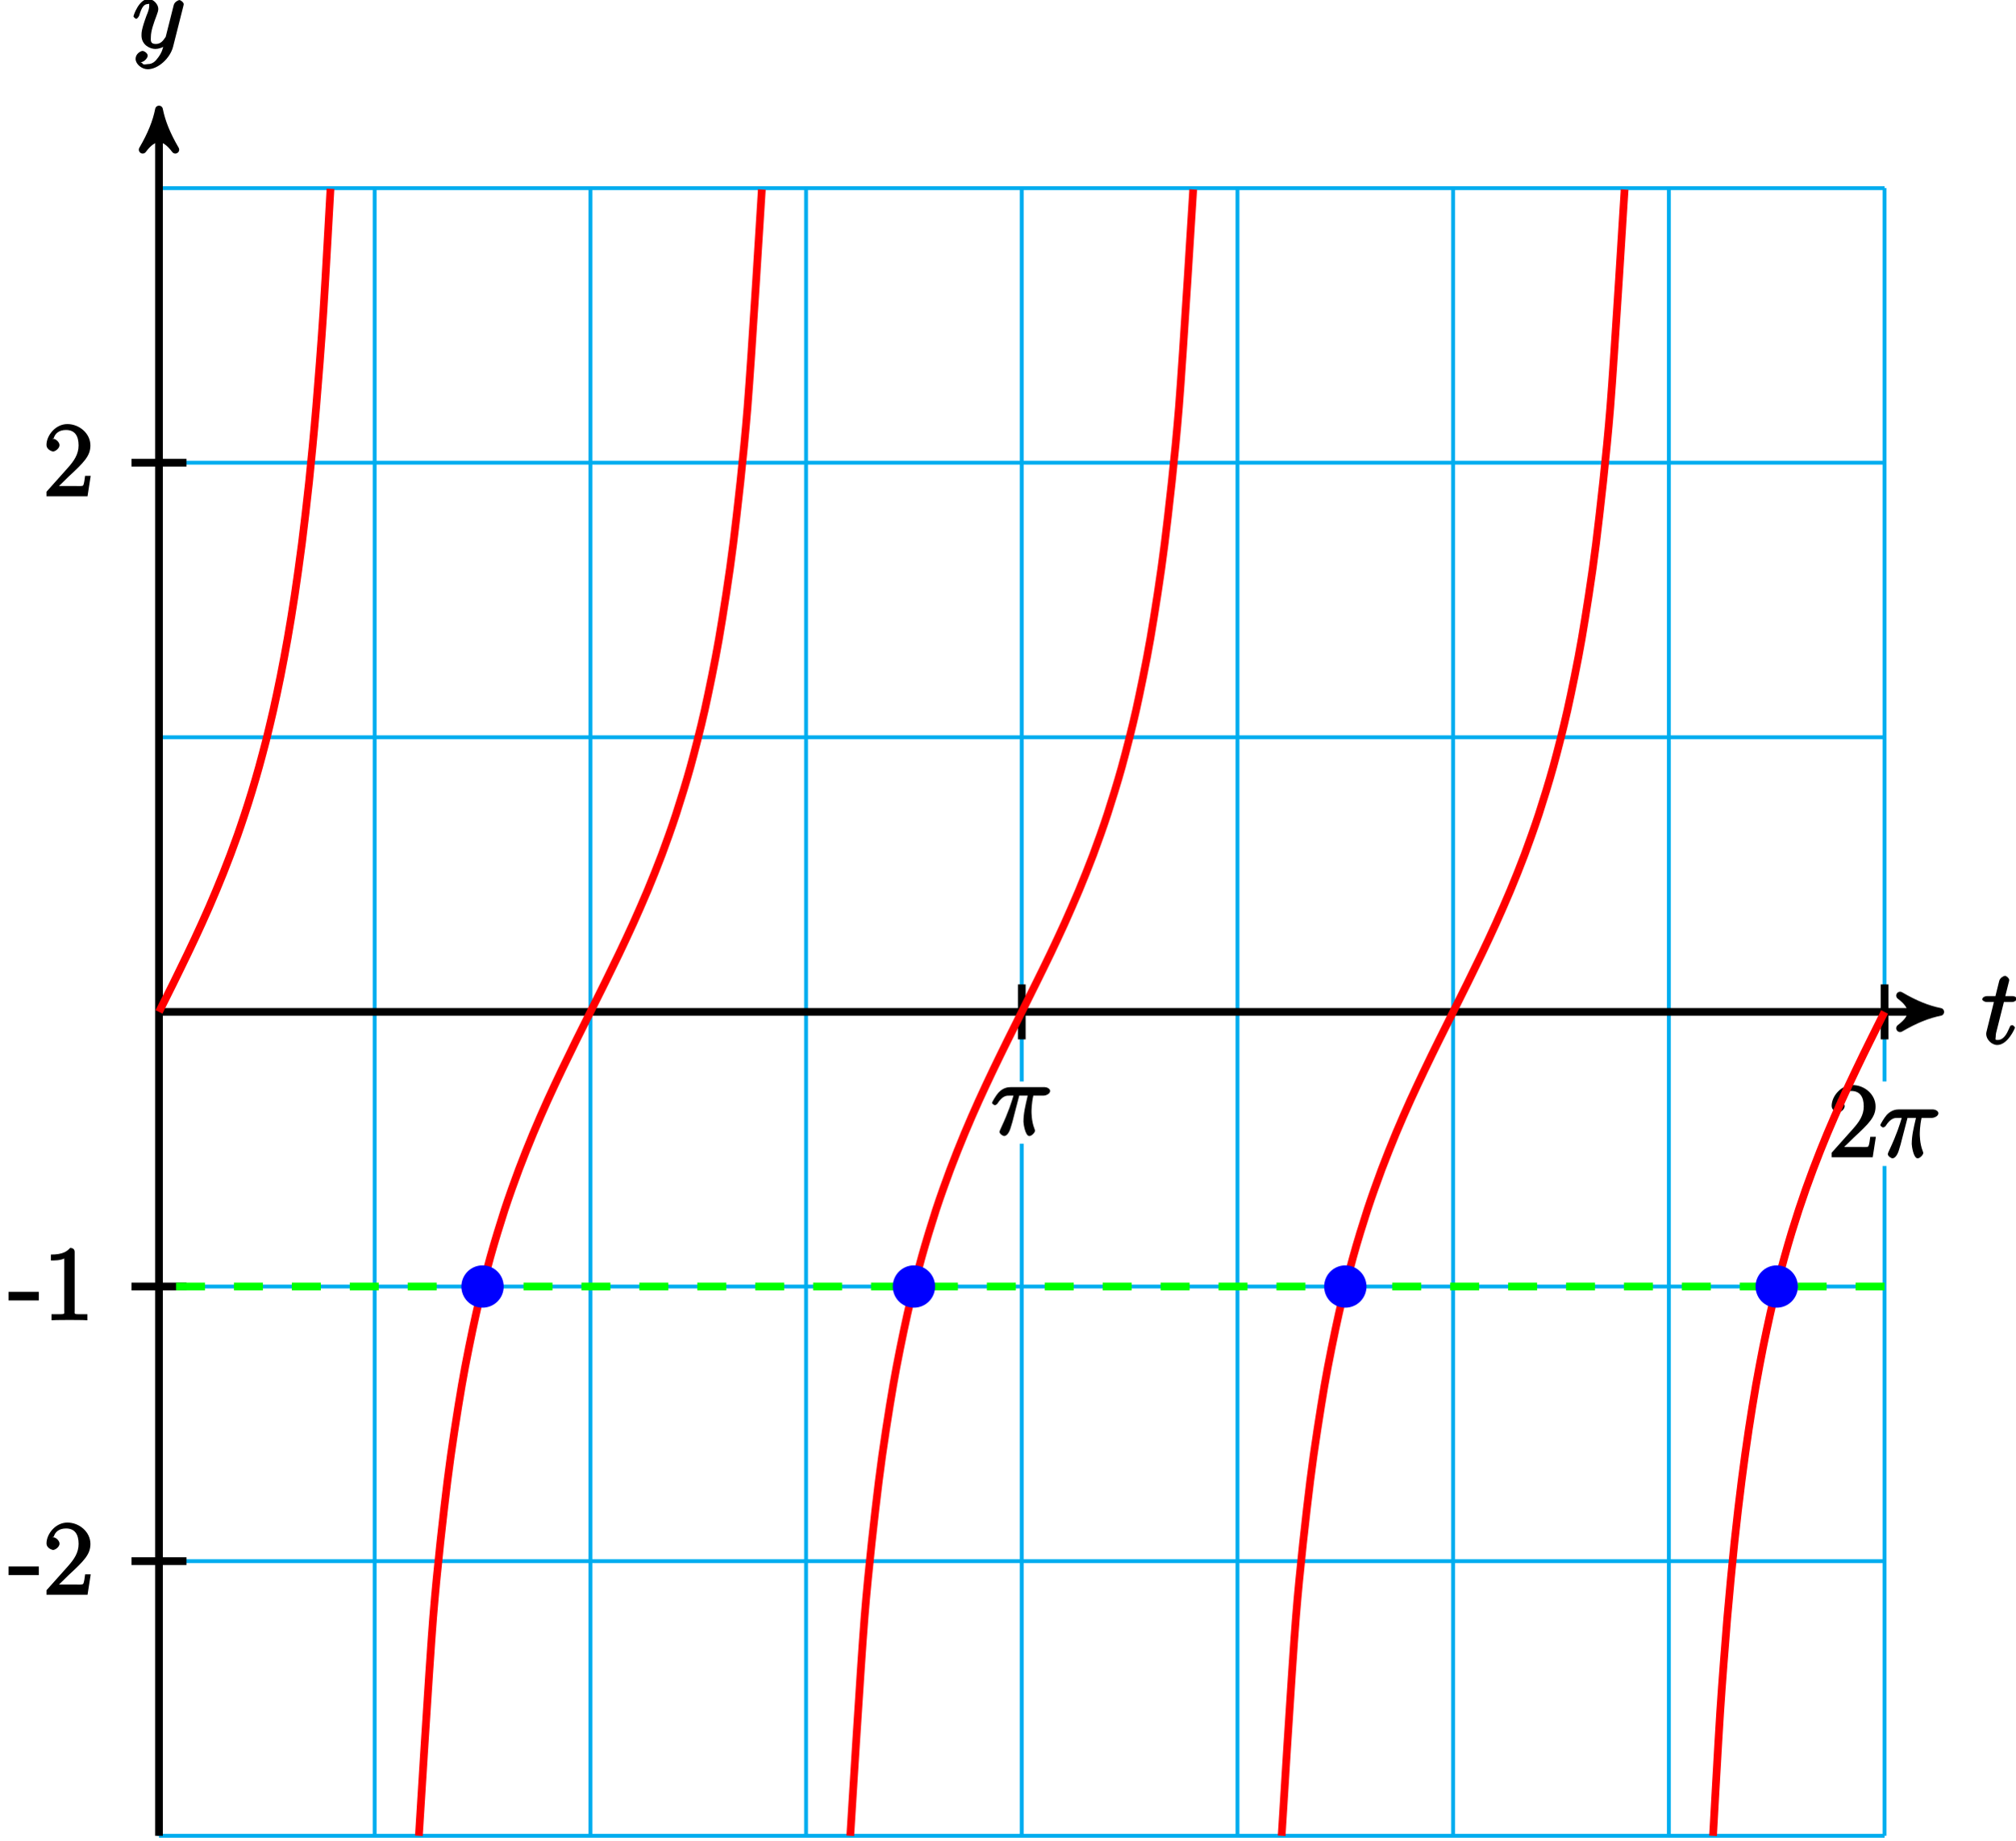
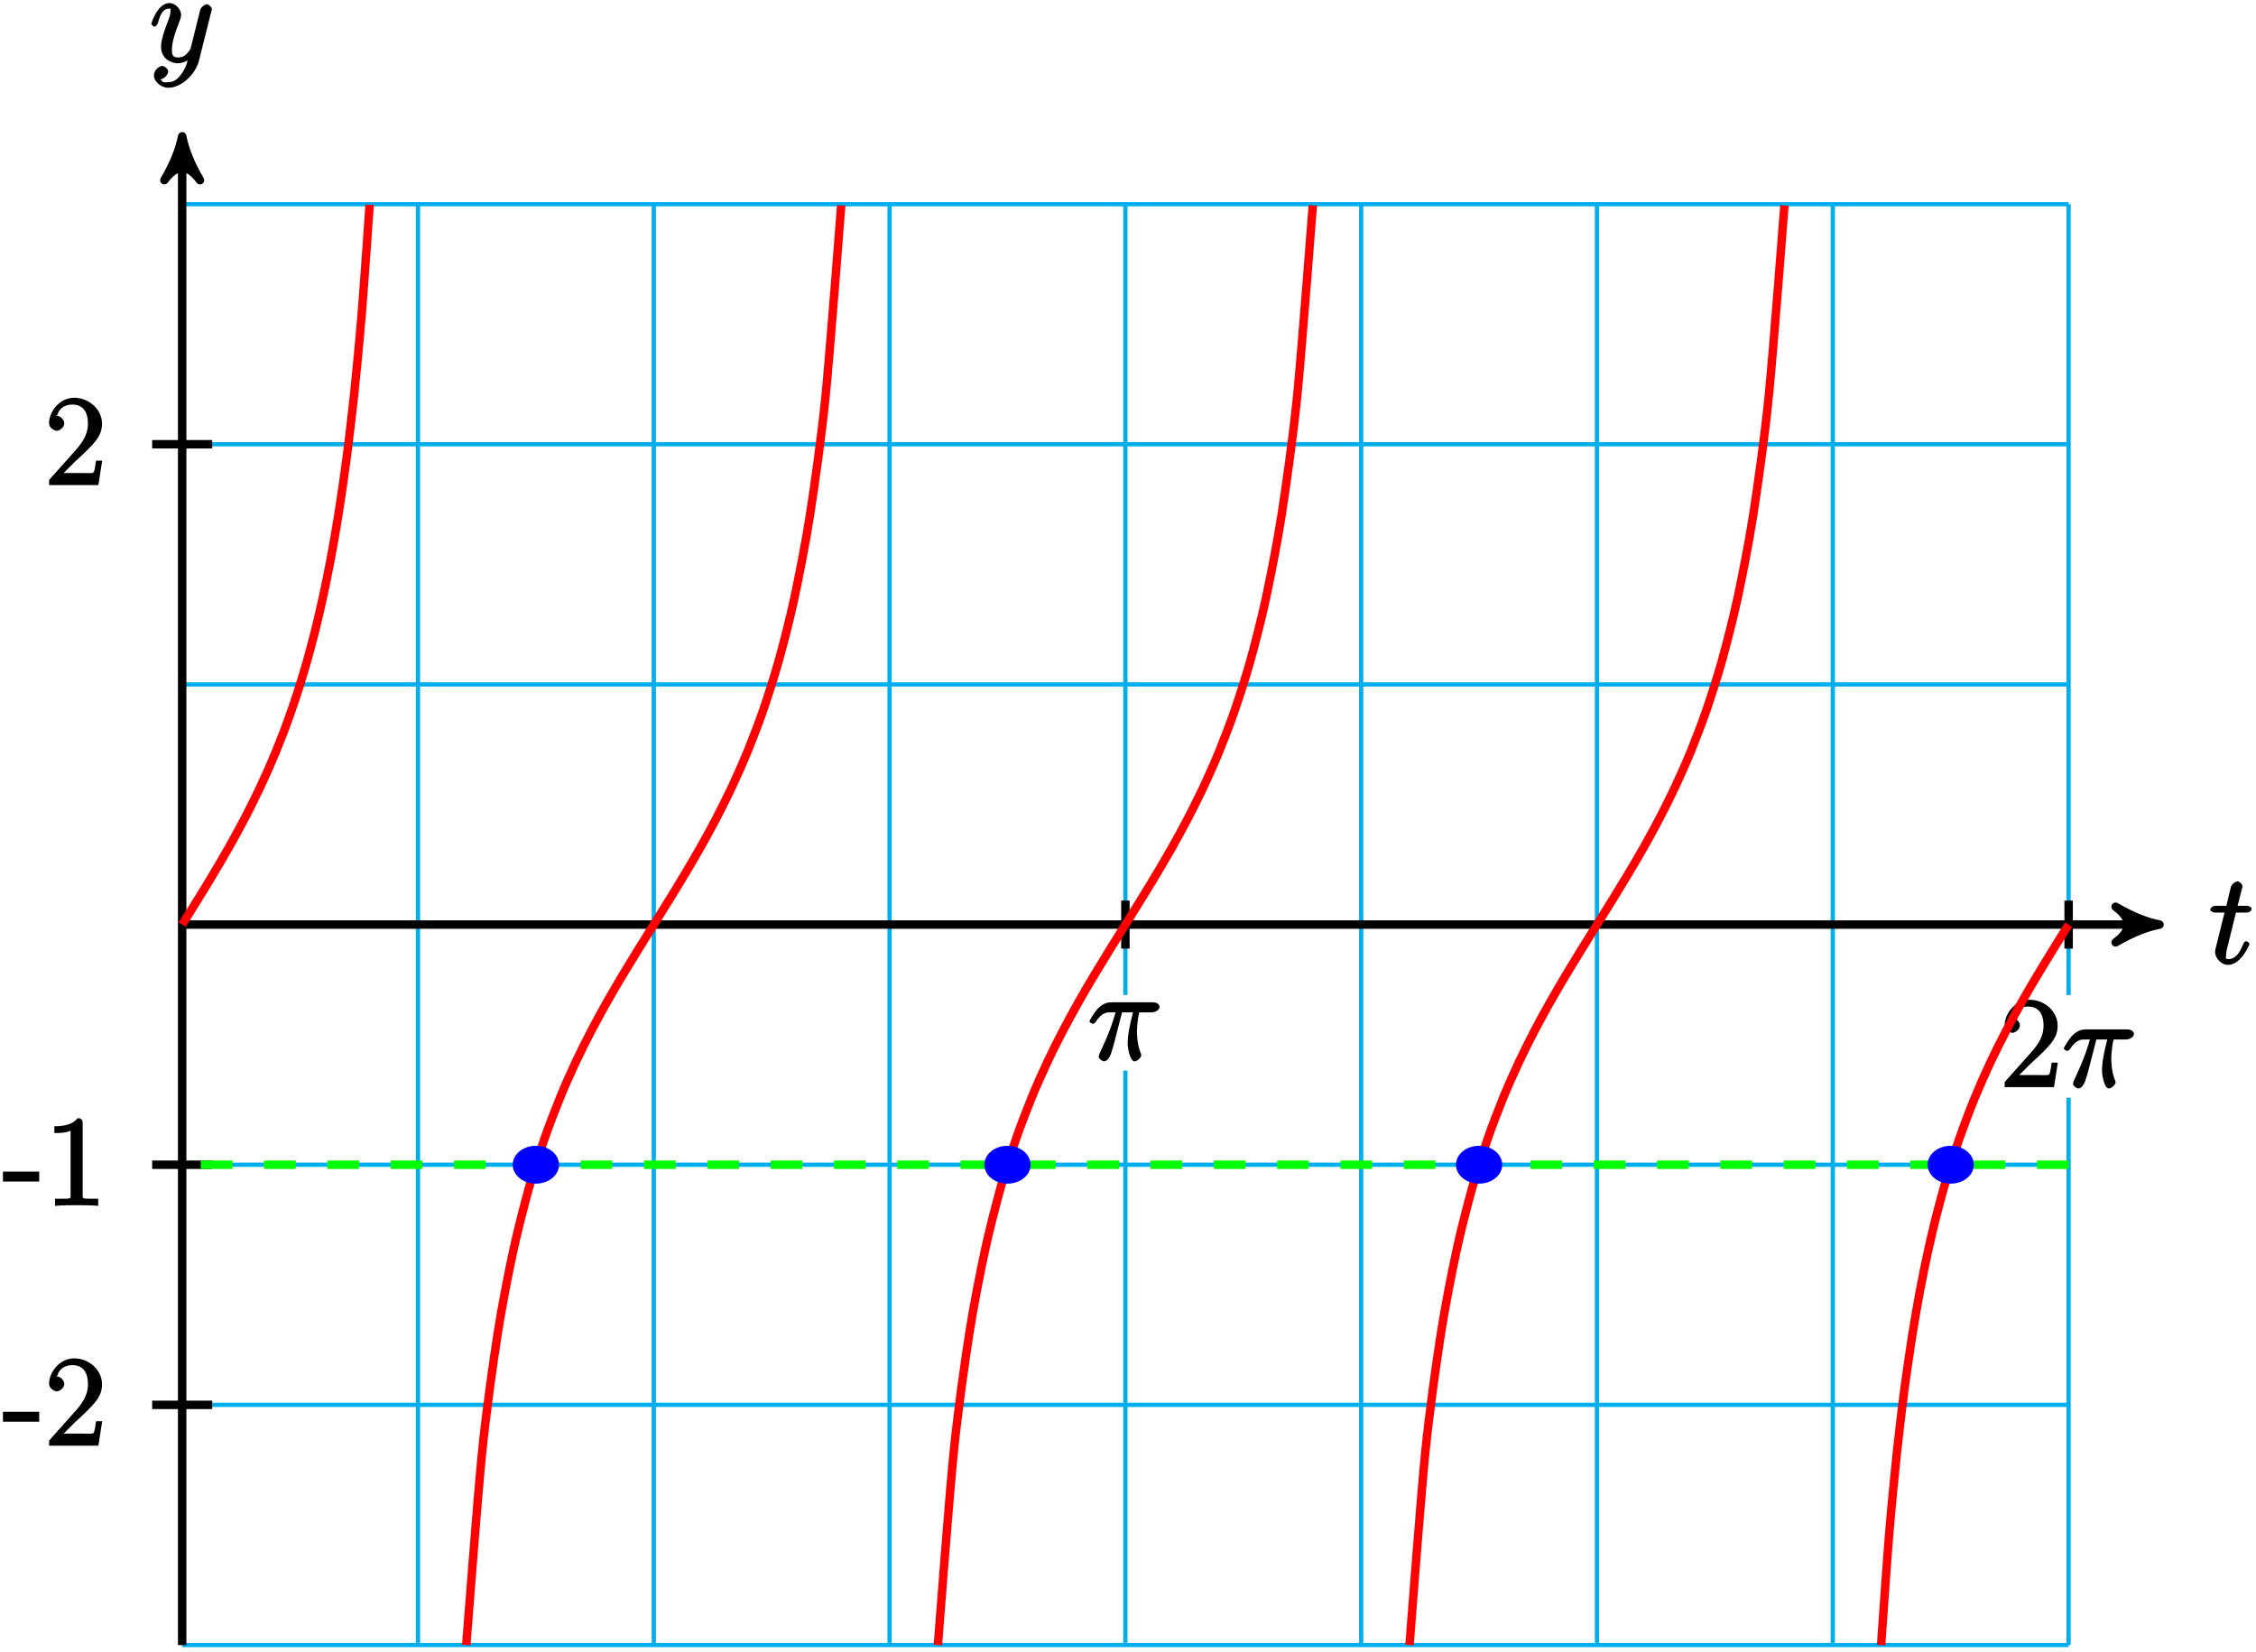
- <svg xmlns="http://www.w3.org/2000/svg" xmlns:xlink="http://www.w3.org/1999/xlink" width="208pt" height="190pt" viewBox="0 0 208 190" version="1.1">
+ <svg xmlns="http://www.w3.org/2000/svg" xmlns:xlink="http://www.w3.org/1999/xlink" width="213pt" height="156pt" viewBox="0 0 213 156" version="1.1">
  <defs>
    <g>
      <symbol overflow="visible" id="glyph0-0">
        <path style="stroke:none;" d="" />
      </symbol>
      <symbol overflow="visible" id="glyph0-1">
-         <path style="stroke:none;" d="M 2.156 -4.328 L 3.156 -4.328 C 3.359 -4.328 3.625 -4.484 3.625 -4.672 C 3.625 -4.797 3.406 -4.938 3.188 -4.938 L 2.438 -4.938 L 2.797 -6.359 C 2.844 -6.516 2.844 -6.531 2.844 -6.609 C 2.844 -6.781 2.547 -7.031 2.406 -7.031 C 2.312 -7.031 1.891 -6.844 1.812 -6.5 L 1.422 -4.938 L 0.547 -4.938 C 0.328 -4.938 0.062 -4.797 0.062 -4.594 C 0.062 -4.484 0.312 -4.328 0.516 -4.328 L 1.266 -4.328 L 0.594 -1.641 C 0.5 -1.266 0.469 -1.156 0.469 -1.016 C 0.469 -0.5 1 0.109 1.609 0.109 C 2.688 0.109 3.438 -1.609 3.438 -1.688 C 3.438 -1.75 3.234 -1.938 3.172 -1.938 C 3.141 -1.938 2.969 -1.891 2.953 -1.859 C 2.938 -1.844 2.891 -1.719 2.812 -1.547 C 2.578 -1.016 2.266 -0.406 1.641 -0.406 C 1.312 -0.406 1.453 -0.531 1.453 -0.766 C 1.453 -0.781 1.453 -0.984 1.484 -1.109 L 2.297 -4.328 Z M 2.156 -4.328 " />
+         <path style="stroke:none;" d="M 2.406 -4.812 L 3.5 -4.812 C 3.734 -4.812 4 -4.953 4 -5.156 C 4 -5.297 3.781 -5.453 3.531 -5.453 L 2.672 -5.453 L 3.078 -7.047 C 3.125 -7.203 3.125 -7.234 3.125 -7.312 C 3.125 -7.5 2.828 -7.766 2.672 -7.766 C 2.562 -7.766 2.125 -7.578 2.031 -7.203 L 1.609 -5.453 L 0.609 -5.453 C 0.375 -5.453 0.094 -5.297 0.094 -5.062 C 0.094 -4.953 0.344 -4.812 0.578 -4.812 L 1.438 -4.812 L 0.688 -1.797 C 0.578 -1.375 0.547 -1.25 0.547 -1.094 C 0.547 -0.531 1.109 0.125 1.781 0.125 C 2.984 0.125 3.797 -1.766 3.797 -1.859 C 3.797 -1.922 3.578 -2.109 3.516 -2.109 C 3.484 -2.109 3.328 -2.062 3.297 -2.016 C 3.281 -2.016 3.234 -1.891 3.141 -1.703 C 2.891 -1.094 2.516 -0.422 1.812 -0.422 C 1.453 -0.422 1.594 -0.562 1.594 -0.828 C 1.594 -0.844 1.594 -1.062 1.625 -1.203 L 2.516 -4.812 Z M 2.406 -4.812 " />
      </symbol>
      <symbol overflow="visible" id="glyph0-2">
-         <path style="stroke:none;" d="M 2.781 -4.062 L 3.797 -4.062 C 3.547 -3 3.359 -2.219 3.359 -1.359 C 3.359 -1.203 3.531 0.109 3.969 0.109 C 4.203 0.109 4.547 -0.25 4.547 -0.438 C 4.547 -0.484 4.547 -0.5 4.484 -0.672 C 4.188 -1.406 4.188 -2.344 4.188 -2.406 C 4.188 -2.469 4.188 -3.234 4.375 -4.062 L 5.453 -4.062 C 5.594 -4.062 6.109 -4.203 6.109 -4.547 C 6.109 -4.797 5.75 -4.938 5.562 -4.938 L 2.016 -4.938 C 1.766 -4.938 1.266 -4.891 0.781 -4.375 C 0.5 -4.062 0.109 -3.375 0.109 -3.312 C 0.109 -3.25 0.328 -3.078 0.391 -3.078 C 0.469 -3.078 0.609 -3.156 0.656 -3.219 C 1.219 -4.109 1.656 -4.062 1.922 -4.062 L 2.328 -4.062 C 2.125 -3.406 1.859 -2.469 1.031 -0.703 C 0.938 -0.516 0.891 -0.391 0.891 -0.328 C 0.891 -0.094 1.266 0.109 1.359 0.109 C 1.672 0.109 1.922 -0.328 2.047 -0.781 C 2.219 -1.328 2.219 -1.344 2.328 -1.781 L 2.922 -4.062 Z M 2.781 -4.062 " />
+         <path style="stroke:none;" d="M 3.094 -4.5 L 4.25 -4.5 C 3.953 -3.312 3.75 -2.438 3.75 -1.484 C 3.75 -1.312 3.922 0.125 4.406 0.125 C 4.656 0.125 5.031 -0.25 5.031 -0.453 C 5.031 -0.516 5.031 -0.531 4.953 -0.719 C 4.625 -1.547 4.625 -2.562 4.625 -2.656 C 4.625 -2.719 4.625 -3.578 4.844 -4.5 L 6.062 -4.5 C 6.219 -4.5 6.766 -4.656 6.766 -5.031 C 6.766 -5.297 6.391 -5.453 6.172 -5.453 L 2.234 -5.453 C 1.953 -5.453 1.438 -5.406 0.891 -4.812 C 0.578 -4.469 0.141 -3.734 0.141 -3.656 C 0.141 -3.578 0.375 -3.422 0.438 -3.422 C 0.531 -3.422 0.641 -3.484 0.703 -3.562 C 1.328 -4.547 1.844 -4.5 2.141 -4.5 L 2.609 -4.5 C 2.391 -3.75 2.094 -2.719 1.141 -0.719 C 1.062 -0.531 1.016 -0.406 1.016 -0.328 C 1.016 -0.078 1.406 0.125 1.5 0.125 C 1.859 0.125 2.109 -0.328 2.25 -0.844 C 2.438 -1.453 2.438 -1.469 2.562 -1.953 L 3.219 -4.5 Z M 3.094 -4.5 " />
      </symbol>
      <symbol overflow="visible" id="glyph0-3">
-         <path style="stroke:none;" d="M 2.703 0.953 C 2.406 1.359 2.125 1.672 1.594 1.672 C 1.469 1.672 1.109 1.812 1.016 1.547 C 0.812 1.469 0.875 1.469 0.891 1.469 C 1.219 1.469 1.594 1.047 1.594 0.797 C 1.594 0.547 1.234 0.312 1.062 0.312 C 0.891 0.312 0.344 0.594 0.344 1.125 C 0.344 1.672 0.984 2.203 1.594 2.203 C 2.672 2.203 3.922 1.062 4.219 -0.141 L 5.281 -4.344 C 5.281 -4.391 5.312 -4.453 5.312 -4.516 C 5.312 -4.688 5.016 -4.938 4.859 -4.938 C 4.766 -4.938 4.359 -4.75 4.281 -4.422 L 3.484 -1.266 C 3.422 -1.062 3.469 -1.156 3.375 -1.031 C 3.172 -0.734 2.938 -0.406 2.422 -0.406 C 1.812 -0.406 1.922 -0.844 1.922 -1.141 C 1.922 -1.75 2.219 -2.578 2.516 -3.359 C 2.625 -3.672 2.688 -3.828 2.688 -4.031 C 2.688 -4.484 2.203 -5.047 1.672 -5.047 C 0.688 -5.047 0.125 -3.344 0.125 -3.25 C 0.125 -3.203 0.328 -3 0.406 -3 C 0.5 -3 0.672 -3.203 0.719 -3.344 C 0.984 -4.25 1.234 -4.531 1.641 -4.531 C 1.75 -4.531 1.75 -4.688 1.75 -4.328 C 1.75 -4.047 1.641 -3.734 1.469 -3.328 C 0.953 -1.922 0.953 -1.562 0.953 -1.297 C 0.953 -0.281 1.859 0.109 2.391 0.109 C 2.703 0.109 3.203 -0.031 3.469 -0.312 L 3.297 -0.484 C 3.141 0.109 3.078 0.422 2.703 0.953 Z M 2.703 0.953 " />
+         <path style="stroke:none;" d="M 3.031 1.094 C 2.703 1.547 2.359 1.906 1.766 1.906 C 1.625 1.906 1.203 2.031 1.109 1.703 C 0.906 1.641 0.969 1.641 0.984 1.641 C 1.344 1.641 1.75 1.188 1.75 0.906 C 1.75 0.641 1.359 0.375 1.188 0.375 C 0.984 0.375 0.406 0.688 0.406 1.266 C 0.406 1.875 1.094 2.438 1.766 2.438 C 2.969 2.438 4.328 1.188 4.656 -0.125 L 5.828 -4.797 C 5.844 -4.859 5.875 -4.922 5.875 -5 C 5.875 -5.172 5.562 -5.453 5.391 -5.453 C 5.281 -5.453 4.859 -5.25 4.766 -4.891 L 3.891 -1.375 C 3.828 -1.156 3.875 -1.25 3.781 -1.109 C 3.531 -0.781 3.266 -0.422 2.688 -0.422 C 2.016 -0.422 2.109 -0.922 2.109 -1.25 C 2.109 -1.922 2.438 -2.844 2.766 -3.703 C 2.891 -4.047 2.969 -4.219 2.969 -4.453 C 2.969 -4.953 2.453 -5.562 1.859 -5.562 C 0.766 -5.562 0.156 -3.688 0.156 -3.578 C 0.156 -3.531 0.375 -3.328 0.453 -3.328 C 0.562 -3.328 0.734 -3.531 0.781 -3.688 C 1.062 -4.703 1.359 -5.031 1.828 -5.031 C 1.938 -5.031 1.969 -5.172 1.969 -4.781 C 1.969 -4.469 1.844 -4.125 1.656 -3.672 C 1.078 -2.109 1.078 -1.703 1.078 -1.422 C 1.078 -0.281 2.062 0.125 2.656 0.125 C 3 0.125 3.531 -0.031 3.844 -0.344 L 3.688 -0.516 C 3.516 0.141 3.438 0.5 3.031 1.094 Z M 3.031 1.094 " />
      </symbol>
      <symbol overflow="visible" id="glyph1-0">
        <path style="stroke:none;" d="" />
      </symbol>
      <symbol overflow="visible" id="glyph1-1">
-         <path style="stroke:none;" d="M 4.734 -2.109 L 4.344 -2.109 C 4.297 -1.781 4.25 -1.297 4.141 -1.125 C 4.062 -1.016 3.578 -1.062 3.266 -1.062 L 1.266 -1.062 L 1.391 -0.812 C 1.672 -1.062 2.344 -1.75 2.609 -2 C 4.25 -3.516 4.891 -4.172 4.891 -5.25 C 4.891 -6.484 3.75 -7.453 2.516 -7.453 C 1.266 -7.453 0.359 -6.25 0.359 -5.312 C 0.359 -4.766 1 -4.625 1.031 -4.625 C 1.266 -4.625 1.703 -4.938 1.703 -5.281 C 1.703 -5.578 1.328 -5.938 1.031 -5.938 C 0.938 -5.938 0.922 -5.938 1.109 -6 C 1.25 -6.5 1.672 -6.844 2.375 -6.844 C 3.281 -6.844 3.672 -6.234 3.672 -5.25 C 3.672 -4.328 3.188 -3.641 2.578 -2.953 L 0.359 -0.469 L 0.359 0 L 4.594 0 L 4.922 -2.109 Z M 4.734 -2.109 " />
+         <path style="stroke:none;" d="M 5.266 -2.312 L 4.859 -2.312 C 4.797 -1.953 4.75 -1.406 4.625 -1.203 C 4.547 -1.094 3.984 -1.141 3.625 -1.141 L 1.406 -1.141 L 1.516 -0.891 C 1.844 -1.156 2.562 -1.922 2.875 -2.219 C 4.703 -3.891 5.422 -4.609 5.422 -5.797 C 5.422 -7.172 4.172 -8.25 2.781 -8.25 C 1.406 -8.25 0.422 -6.906 0.422 -5.875 C 0.422 -5.266 1.109 -5.125 1.141 -5.125 C 1.406 -5.125 1.859 -5.453 1.859 -5.828 C 1.859 -6.172 1.484 -6.547 1.141 -6.547 C 1.047 -6.547 1.016 -6.547 1.203 -6.609 C 1.359 -7.203 1.859 -7.609 2.625 -7.609 C 3.641 -7.609 4.094 -6.891 4.094 -5.797 C 4.094 -4.781 3.562 -4 2.875 -3.234 L 0.422 -0.484 L 0.422 0 L 5.078 0 L 5.438 -2.312 Z M 5.266 -2.312 " />
      </symbol>
      <symbol overflow="visible" id="glyph1-2">
-         <path style="stroke:none;" d="M 3.078 -2.188 L 3.078 -2.922 L -0.047 -2.922 L -0.047 -2.031 L 3.078 -2.031 Z M 3.078 -2.188 " />
+         <path style="stroke:none;" d="M 3.391 -2.406 L 3.391 -3.203 L -0.031 -3.203 L -0.031 -2.266 L 3.391 -2.266 Z M 3.391 -2.406 " />
      </symbol>
      <symbol overflow="visible" id="glyph1-3">
-         <path style="stroke:none;" d="M 3.266 -7.047 C 3.266 -7.297 3.094 -7.453 2.797 -7.453 C 2.5 -7.125 2.094 -6.766 0.812 -6.766 L 0.812 -6.156 C 1.234 -6.156 1.766 -6.156 2.188 -6.359 L 2.188 -0.984 C 2.188 -0.594 2.328 -0.609 1.375 -0.609 L 0.875 -0.609 L 0.875 0.016 C 1.328 -0.016 2.375 -0.016 2.734 -0.016 C 3.094 -0.016 4.125 -0.016 4.578 0.016 L 4.578 -0.609 L 4.078 -0.609 C 3.125 -0.609 3.266 -0.594 3.266 -0.984 Z M 3.266 -7.047 " />
+         <path style="stroke:none;" d="M 3.594 -7.812 C 3.594 -8.078 3.438 -8.25 3.125 -8.25 C 2.797 -7.875 2.312 -7.484 0.922 -7.484 L 0.922 -6.844 C 1.359 -6.844 1.953 -6.844 2.453 -7.062 L 2.453 -1.062 C 2.453 -0.641 2.578 -0.641 1.531 -0.641 L 0.984 -0.641 L 0.984 0.031 C 1.484 -0.031 2.641 -0.031 3.031 -0.031 C 3.438 -0.031 4.578 -0.031 5.062 0.031 L 5.062 -0.641 L 4.531 -0.641 C 3.484 -0.641 3.594 -0.641 3.594 -1.062 Z M 3.594 -7.812 " />
      </symbol>
    </g>
  </defs>
  <g id="surface1">
-     <path style="fill:none;stroke-width:0.399;stroke-linecap:butt;stroke-linejoin:miter;stroke:rgb(0%,67.839%,93.729%);stroke-opacity:1;stroke-miterlimit:10;" d="M 0 -85.042 L 178.11 -85.042 M 0 -56.695 L 178.11 -56.695 M 0 -28.347 L 178.11 -28.347 M 0 0.001 L 178.11 0.001 M 0 28.348 L 178.11 28.348 M 0 56.692 L 178.11 56.692 M 0 85.032 L 178.11 85.032 M 0 -85.042 L 0 85.04 M 22.262 -85.042 L 22.262 85.04 M 44.528 -85.042 L 44.528 85.04 M 66.789 -85.042 L 66.789 85.04 M 89.051 -85.042 L 89.051 85.04 M 111.317 -85.042 L 111.317 85.04 M 133.578 -85.042 L 133.578 85.04 M 155.844 -85.042 L 155.844 85.04 M 178.106 -85.042 L 178.106 85.04 " transform="matrix(1,0,0,-1,16.41,104.45)" />
-     <path style="fill:none;stroke-width:0.797;stroke-linecap:butt;stroke-linejoin:miter;stroke:rgb(0%,0%,0%);stroke-opacity:1;stroke-miterlimit:10;" d="M 0 0.001 L 182.82 0.001 " transform="matrix(1,0,0,-1,16.41,104.45)" />
-     <path style="fill-rule:nonzero;fill:rgb(0%,0%,0%);fill-opacity:1;stroke-width:0.797;stroke-linecap:butt;stroke-linejoin:round;stroke:rgb(0%,0%,0%);stroke-opacity:1;stroke-miterlimit:10;" d="M 1.036 0.001 C -0.261 0.259 -1.554 0.778 -3.109 1.684 C -1.554 0.516 -1.554 -0.519 -3.109 -1.683 C -1.554 -0.777 -0.261 -0.261 1.036 0.001 Z M 1.036 0.001 " transform="matrix(1,0,0,-1,199.2296,104.45)" />
+     <path style="fill:none;stroke-width:0.399;stroke-linecap:butt;stroke-linejoin:miter;stroke:rgb(0%,67.839%,93.729%);stroke-opacity:1;stroke-miterlimit:10;" d="M -0.001 -68.034 L 178.109 -68.034 M -0.001 -45.354 L 178.109 -45.354 M -0.001 -22.678 L 178.109 -22.678 M -0.001 0.001 L 178.109 0.001 M -0.001 22.677 L 178.109 22.677 M -0.001 45.357 L 178.109 45.357 M -0.001 68.025 L 178.109 68.025 M -0.001 -68.034 L -0.001 68.033 M 22.265 -68.034 L 22.265 68.033 M 44.527 -68.034 L 44.527 68.033 M 66.788 -68.034 L 66.788 68.033 M 89.054 -68.034 L 89.054 68.033 M 111.316 -68.034 L 111.316 68.033 M 133.577 -68.034 L 133.577 68.033 M 155.843 -68.034 L 155.843 68.033 M 178.105 -68.034 L 178.105 68.033 " transform="matrix(1,0,0,-1,17.2,87.31)" />
+     <path style="fill:none;stroke-width:0.797;stroke-linecap:butt;stroke-linejoin:miter;stroke:rgb(0%,0%,0%);stroke-opacity:1;stroke-miterlimit:10;" d="M -0.001 0.001 L 185.655 0.001 " transform="matrix(1,0,0,-1,17.2,87.31)" />
+     <path style="fill-rule:nonzero;fill:rgb(0%,0%,0%);fill-opacity:1;stroke-width:0.797;stroke-linecap:butt;stroke-linejoin:round;stroke:rgb(0%,0%,0%);stroke-opacity:1;stroke-miterlimit:10;" d="M 1.036 0.001 C -0.261 0.259 -1.554 0.779 -3.108 1.685 C -1.554 0.517 -1.554 -0.518 -3.108 -1.682 C -1.554 -0.776 -0.261 -0.26 1.036 0.001 Z M 1.036 0.001 " transform="matrix(1,0,0,-1,202.8545,87.31)" />
    <g style="fill:rgb(0%,0%,0%);fill-opacity:1;">
-       <use xlink:href="#glyph0-1" x="204.539" y="107.755" />
+       <use xlink:href="#glyph0-1" x="208.59" y="90.99" />
    </g>
-     <path style="fill:none;stroke-width:0.797;stroke-linecap:butt;stroke-linejoin:miter;stroke:rgb(0%,0%,0%);stroke-opacity:1;stroke-miterlimit:10;" d="M 89.055 2.837 L 89.055 -2.835 " transform="matrix(1,0,0,-1,16.41,104.45)" />
-     <path style=" stroke:none;fill-rule:nonzero;fill:rgb(100%,100%,100%);fill-opacity:1;" d="M 109.543 111.629 L 101.387 111.629 L 101.387 118.055 L 109.543 118.055 Z M 109.543 111.629 " />
+     <path style="fill:none;stroke-width:0.797;stroke-linecap:butt;stroke-linejoin:miter;stroke:rgb(0%,0%,0%);stroke-opacity:1;stroke-miterlimit:10;" d="M 89.054 2.267 L 89.054 -2.268 " transform="matrix(1,0,0,-1,17.2,87.31)" />
+     <path style=" stroke:none;fill-rule:nonzero;fill:rgb(100%,100%,100%);fill-opacity:1;" d="M 101.723 101.102 L 110.785 101.102 L 110.785 93.961 L 101.723 93.961 Z M 101.723 101.102 " />
    <g style="fill:rgb(0%,0%,0%);fill-opacity:1;">
-       <use xlink:href="#glyph0-2" x="102.279" y="117.155" />
+       <use xlink:href="#glyph0-2" x="102.72" y="100.1" />
    </g>
-     <path style="fill:none;stroke-width:0.797;stroke-linecap:butt;stroke-linejoin:miter;stroke:rgb(0%,0%,0%);stroke-opacity:1;stroke-miterlimit:10;" d="M 178.11 2.837 L 178.11 -2.835 " transform="matrix(1,0,0,-1,16.41,104.45)" />
-     <path style=" stroke:none;fill-rule:nonzero;fill:rgb(100%,100%,100%);fill-opacity:1;" d="M 201.23 111.629 L 187.805 111.629 L 187.805 120.355 L 201.23 120.355 Z M 201.23 111.629 " />
+     <path style="fill:none;stroke-width:0.797;stroke-linecap:butt;stroke-linejoin:miter;stroke:rgb(0%,0%,0%);stroke-opacity:1;stroke-miterlimit:10;" d="M 178.109 2.267 L 178.109 -2.268 " transform="matrix(1,0,0,-1,17.2,87.31)" />
+     <path style=" stroke:none;fill-rule:nonzero;fill:rgb(100%,100%,100%);fill-opacity:1;" d="M 187.852 103.66 L 202.766 103.66 L 202.766 93.961 L 187.852 93.961 Z M 187.852 103.66 " />
    <g style="fill:rgb(0%,0%,0%);fill-opacity:1;">
-       <use xlink:href="#glyph1-1" x="188.699" y="119.455" />
+       <use xlink:href="#glyph1-1" x="188.85" y="102.66" />
    </g>
    <g style="fill:rgb(0%,0%,0%);fill-opacity:1;">
-       <use xlink:href="#glyph0-2" x="193.964" y="119.455" />
+       <use xlink:href="#glyph0-2" x="194.71" y="102.66" />
    </g>
-     <path style="fill:none;stroke-width:0.797;stroke-linecap:butt;stroke-linejoin:miter;stroke:rgb(0%,0%,0%);stroke-opacity:1;stroke-miterlimit:10;" d="M 0 -85.042 L 0 92.11 " transform="matrix(1,0,0,-1,16.41,104.45)" />
-     <path style="fill-rule:nonzero;fill:rgb(0%,0%,0%);fill-opacity:1;stroke-width:0.797;stroke-linecap:butt;stroke-linejoin:round;stroke:rgb(0%,0%,0%);stroke-opacity:1;stroke-miterlimit:10;" d="M 1.035 -0 C -0.258 0.258 -1.554 0.777 -3.109 1.683 C -1.554 0.519 -1.554 -0.52 -3.109 -1.684 C -1.554 -0.777 -0.258 -0.258 1.035 -0 Z M 1.035 -0 " transform="matrix(0,-1,-1,0,16.41,12.34006)" />
+     <path style="fill:none;stroke-width:0.797;stroke-linecap:butt;stroke-linejoin:miter;stroke:rgb(0%,0%,0%);stroke-opacity:1;stroke-miterlimit:10;" d="M -0.001 -68.034 L -0.001 73.4 " transform="matrix(1,0,0,-1,17.2,87.31)" />
+     <path style="fill-rule:nonzero;fill:rgb(0%,0%,0%);fill-opacity:1;stroke-width:0.797;stroke-linecap:butt;stroke-linejoin:round;stroke:rgb(0%,0%,0%);stroke-opacity:1;stroke-miterlimit:10;" d="M 1.038 0.001 C -0.259 0.259 -1.552 0.778 -3.107 1.684 C -1.552 0.516 -1.552 -0.519 -3.107 -1.683 C -1.552 -0.777 -0.259 -0.261 1.038 0.001 Z M 1.038 0.001 " transform="matrix(0,-1,-1,0,17.2,13.9087)" />
    <g style="fill:rgb(0%,0%,0%);fill-opacity:1;">
-       <use xlink:href="#glyph0-3" x="13.649" y="4.945" />
+       <use xlink:href="#glyph0-3" x="14.13" y="5.85" />
    </g>
-     <path style="fill:none;stroke-width:0.797;stroke-linecap:butt;stroke-linejoin:miter;stroke:rgb(0%,0%,0%);stroke-opacity:1;stroke-miterlimit:10;" d="M 2.836 -56.695 L -2.836 -56.695 " transform="matrix(1,0,0,-1,16.41,104.45)" />
+     <path style="fill:none;stroke-width:0.797;stroke-linecap:butt;stroke-linejoin:miter;stroke:rgb(0%,0%,0%);stroke-opacity:1;stroke-miterlimit:10;" d="M 2.835 -45.354 L -2.833 -45.354 " transform="matrix(1,0,0,-1,17.2,87.31)" />
    <g style="fill:rgb(0%,0%,0%);fill-opacity:1;">
-       <use xlink:href="#glyph1-2" x="0.929" y="164.615" />
-       <use xlink:href="#glyph1-1" x="4.441" y="164.615" />
+       <use xlink:href="#glyph1-2" x="0.31" y="136.52" />
+       <use xlink:href="#glyph1-1" x="4.212" y="136.52" />
    </g>
-     <path style="fill:none;stroke-width:0.797;stroke-linecap:butt;stroke-linejoin:miter;stroke:rgb(0%,0%,0%);stroke-opacity:1;stroke-miterlimit:10;" d="M 2.836 56.692 L -2.836 56.692 " transform="matrix(1,0,0,-1,16.41,104.45)" />
+     <path style="fill:none;stroke-width:0.797;stroke-linecap:butt;stroke-linejoin:miter;stroke:rgb(0%,0%,0%);stroke-opacity:1;stroke-miterlimit:10;" d="M 2.835 45.357 L -2.833 45.357 " transform="matrix(1,0,0,-1,17.2,87.31)" />
    <g style="fill:rgb(0%,0%,0%);fill-opacity:1;">
-       <use xlink:href="#glyph1-1" x="4.439" y="51.225" />
+       <use xlink:href="#glyph1-1" x="4.21" y="45.81" />
    </g>
-     <path style="fill:none;stroke-width:0.797;stroke-linecap:butt;stroke-linejoin:miter;stroke:rgb(0%,0%,0%);stroke-opacity:1;stroke-miterlimit:10;" d="M 2.836 -28.347 L -2.836 -28.347 " transform="matrix(1,0,0,-1,16.41,104.45)" />
+     <path style="fill:none;stroke-width:0.797;stroke-linecap:butt;stroke-linejoin:miter;stroke:rgb(0%,0%,0%);stroke-opacity:1;stroke-miterlimit:10;" d="M 2.835 -22.678 L -2.833 -22.678 " transform="matrix(1,0,0,-1,17.2,87.31)" />
    <g style="fill:rgb(0%,0%,0%);fill-opacity:1;">
-       <use xlink:href="#glyph1-2" x="0.929" y="136.265" />
-       <use xlink:href="#glyph1-3" x="4.441" y="136.265" />
+       <use xlink:href="#glyph1-2" x="0.31" y="113.84" />
+       <use xlink:href="#glyph1-3" x="4.212" y="113.84" />
    </g>
-     <path style="fill:none;stroke-width:0.797;stroke-linecap:butt;stroke-linejoin:miter;stroke:rgb(100%,0%,0%);stroke-opacity:1;stroke-miterlimit:10;" d="M 0 0.001 C 0 0.001 0.531 1.063 0.738 1.473 C 0.942 1.887 1.27 2.544 1.477 2.958 C 1.68 3.372 2.008 4.04 2.211 4.462 C 2.418 4.88 2.746 5.559 2.949 5.985 C 3.156 6.415 3.485 7.106 3.688 7.544 C 3.891 7.985 4.219 8.696 4.426 9.149 C 4.629 9.602 4.957 10.337 5.164 10.805 C 5.367 11.274 5.695 12.04 5.899 12.532 C 6.106 13.02 6.434 13.821 6.637 14.337 C 6.84 14.852 7.172 15.696 7.375 16.243 C 7.578 16.786 7.906 17.684 8.113 18.262 C 8.317 18.845 8.645 19.802 8.848 20.427 C 9.055 21.048 9.383 22.083 9.586 22.755 C 9.793 23.43 10.121 24.552 10.324 25.29 C 10.527 26.024 10.856 27.255 11.063 28.067 C 11.266 28.884 11.594 30.247 11.801 31.153 C 12.004 32.059 12.332 33.587 12.535 34.61 C 12.742 35.638 13.07 37.368 13.274 38.54 C 13.481 39.712 13.809 41.7 14.012 43.063 C 14.215 44.427 14.543 46.755 14.75 48.368 C 14.953 49.985 15.281 52.747 15.488 54.7 C 15.692 56.653 16.02 60.024 16.223 62.458 C 16.43 64.888 16.758 69.098 16.961 72.223 C 17.168 75.345 17.699 84.962 17.699 84.962 " transform="matrix(1,0,0,-1,16.41,104.45)" />
-     <path style="fill:none;stroke-width:0.797;stroke-linecap:butt;stroke-linejoin:miter;stroke:rgb(100%,0%,0%);stroke-opacity:1;stroke-miterlimit:10;" d="M 26.824 -85.042 C 26.824 -85.042 27.891 -67.581 28.297 -62.499 C 28.707 -57.413 29.363 -51.722 29.774 -48.398 C 30.184 -45.077 30.84 -40.952 31.25 -38.562 C 31.656 -36.171 32.313 -33.007 32.723 -31.171 C 33.133 -29.331 33.789 -26.792 34.199 -25.304 C 34.61 -23.816 35.266 -21.691 35.672 -20.437 C 36.082 -19.179 36.738 -17.347 37.149 -16.253 C 37.559 -15.155 38.215 -13.527 38.625 -12.542 C 39.031 -11.558 39.688 -10.066 40.098 -9.155 C 40.508 -8.249 41.164 -6.851 41.574 -5.995 C 41.985 -5.136 42.641 -3.796 43.047 -2.968 C 43.457 -2.136 44.113 -0.827 44.524 -0.007 C 44.934 0.813 45.59 2.122 46 2.954 C 46.406 3.782 47.063 5.118 47.473 5.977 C 47.883 6.837 48.539 8.231 48.949 9.141 C 49.356 10.048 50.012 11.536 50.422 12.52 C 50.832 13.505 51.488 15.137 51.899 16.231 C 52.309 17.329 52.965 19.157 53.371 20.411 C 53.781 21.669 54.438 23.786 54.848 25.274 C 55.258 26.762 55.914 29.302 56.324 31.137 C 56.731 32.973 57.387 36.13 57.797 38.516 C 58.207 40.903 58.863 45.024 59.274 48.341 C 59.684 51.653 60.34 57.341 60.746 62.415 C 61.156 67.485 62.223 84.891 62.223 84.891 " transform="matrix(1,0,0,-1,16.41,104.45)" />
-     <path style="fill:none;stroke-width:0.797;stroke-linecap:butt;stroke-linejoin:miter;stroke:rgb(100%,0%,0%);stroke-opacity:1;stroke-miterlimit:10;" d="M 71.352 -85.042 C 71.352 -85.042 72.418 -67.581 72.824 -62.499 C 73.235 -57.413 73.891 -51.718 74.301 -48.394 C 74.711 -45.073 75.367 -40.948 75.778 -38.562 C 76.184 -36.171 76.84 -33.007 77.25 -31.171 C 77.66 -29.331 78.317 -26.792 78.727 -25.304 C 79.137 -23.816 79.793 -21.691 80.199 -20.437 C 80.61 -19.179 81.266 -17.347 81.676 -16.253 C 82.086 -15.155 82.742 -13.523 83.153 -12.538 C 83.559 -11.554 84.215 -10.066 84.625 -9.155 C 85.035 -8.249 85.692 -6.851 86.102 -5.991 C 86.508 -5.136 87.168 -3.796 87.574 -2.968 C 87.985 -2.136 88.641 -0.827 89.051 -0.007 C 89.461 0.813 90.117 2.122 90.524 2.954 C 90.934 3.782 91.59 5.118 92 5.977 C 92.41 6.837 93.067 8.231 93.477 9.141 C 93.883 10.048 94.539 11.536 94.949 12.52 C 95.36 13.505 96.016 15.137 96.426 16.231 C 96.836 17.329 97.492 19.161 97.899 20.415 C 98.309 21.669 98.965 23.786 99.375 25.274 C 99.785 26.762 100.442 29.302 100.852 31.137 C 101.258 32.973 101.914 36.13 102.324 38.516 C 102.735 40.903 103.391 45.024 103.801 48.341 C 104.211 51.653 104.867 57.341 105.274 62.415 C 105.684 67.485 106.75 84.895 106.75 84.895 " transform="matrix(1,0,0,-1,16.41,104.45)" />
-     <path style="fill:none;stroke-width:0.797;stroke-linecap:butt;stroke-linejoin:miter;stroke:rgb(100%,0%,0%);stroke-opacity:1;stroke-miterlimit:10;" d="M 115.879 -85.042 C 115.879 -85.042 116.942 -67.585 117.352 -62.499 C 117.762 -57.417 118.418 -51.722 118.828 -48.398 C 119.238 -45.077 119.895 -40.952 120.301 -38.562 C 120.711 -36.171 121.367 -33.011 121.778 -31.171 C 122.188 -29.331 122.844 -26.792 123.254 -25.304 C 123.66 -23.816 124.317 -21.691 124.727 -20.437 C 125.137 -19.179 125.793 -17.347 126.203 -16.253 C 126.613 -15.155 127.27 -13.527 127.676 -12.542 C 128.086 -11.558 128.742 -10.066 129.153 -9.155 C 129.563 -8.249 130.219 -6.855 130.629 -5.995 C 131.035 -5.136 131.692 -3.796 132.102 -2.968 C 132.512 -2.136 133.168 -0.827 133.578 -0.007 C 133.988 0.813 134.645 2.122 135.051 2.95 C 135.461 3.782 136.117 5.118 136.528 5.977 C 136.938 6.837 137.594 8.231 138 9.137 C 138.41 10.048 139.067 11.536 139.477 12.52 C 139.887 13.505 140.543 15.137 140.953 16.231 C 141.36 17.325 142.016 19.157 142.426 20.411 C 142.836 21.669 143.492 23.786 143.903 25.274 C 144.313 26.762 144.969 29.302 145.375 31.137 C 145.785 32.973 146.442 36.13 146.852 38.516 C 147.262 40.903 147.918 45.02 148.328 48.337 C 148.735 51.653 149.391 57.337 149.801 62.411 C 150.211 67.481 151.278 84.888 151.278 84.888 " transform="matrix(1,0,0,-1,16.41,104.45)" />
-     <path style="fill:none;stroke-width:0.797;stroke-linecap:butt;stroke-linejoin:miter;stroke:rgb(100%,0%,0%);stroke-opacity:1;stroke-miterlimit:10;" d="M 160.406 -85.046 C 160.406 -85.046 160.938 -75.405 161.141 -72.277 C 161.348 -69.152 161.676 -64.937 161.879 -62.499 C 162.086 -60.066 162.414 -56.691 162.617 -54.737 C 162.82 -52.78 163.149 -50.015 163.356 -48.398 C 163.559 -46.784 163.887 -44.456 164.094 -43.089 C 164.297 -41.726 164.625 -39.734 164.828 -38.562 C 165.035 -37.386 165.363 -35.655 165.567 -34.632 C 165.774 -33.605 166.102 -32.077 166.305 -31.171 C 166.508 -30.261 166.836 -28.898 167.043 -28.085 C 167.246 -27.273 167.574 -26.042 167.781 -25.304 C 167.985 -24.566 168.313 -23.441 168.516 -22.769 C 168.723 -22.093 169.051 -21.062 169.254 -20.437 C 169.461 -19.812 169.789 -18.855 169.992 -18.273 C 170.195 -17.695 170.524 -16.796 170.731 -16.253 C 170.934 -15.706 171.262 -14.863 171.469 -14.347 C 171.672 -13.831 172 -13.03 172.203 -12.542 C 172.41 -12.05 172.738 -11.284 172.942 -10.816 C 173.149 -10.347 173.477 -9.609 173.68 -9.155 C 173.883 -8.702 174.211 -7.991 174.418 -7.554 C 174.621 -7.112 174.949 -6.421 175.156 -5.995 C 175.36 -5.566 175.688 -4.89 175.891 -4.468 C 176.098 -4.05 176.426 -3.382 176.629 -2.968 C 176.832 -2.554 177.164 -1.894 177.367 -1.484 C 177.57 -1.073 178.106 -0.007 178.106 -0.007 " transform="matrix(1,0,0,-1,16.41,104.45)" />
-     <path style="fill:none;stroke-width:0.797;stroke-linecap:butt;stroke-linejoin:miter;stroke:rgb(0%,100%,0%);stroke-opacity:1;stroke-dasharray:2.989,2.989;stroke-miterlimit:10;" d="M 178.11 -28.347 L 0 -28.347 " transform="matrix(1,0,0,-1,16.41,104.45)" />
-     <path style="fill-rule:nonzero;fill:rgb(0%,0%,100%);fill-opacity:1;stroke-width:0.399;stroke-linecap:butt;stroke-linejoin:miter;stroke:rgb(0%,0%,100%);stroke-opacity:1;stroke-miterlimit:10;" d="M 35.379 -28.347 C 35.379 -27.249 34.492 -26.363 33.395 -26.363 C 32.297 -26.363 31.41 -27.249 31.41 -28.347 C 31.41 -29.445 32.297 -30.331 33.395 -30.331 C 34.492 -30.331 35.379 -29.445 35.379 -28.347 Z M 35.379 -28.347 " transform="matrix(1,0,0,-1,16.41,104.45)" />
-     <path style="fill-rule:nonzero;fill:rgb(0%,0%,100%);fill-opacity:1;stroke-width:0.399;stroke-linecap:butt;stroke-linejoin:miter;stroke:rgb(0%,0%,100%);stroke-opacity:1;stroke-miterlimit:10;" d="M 79.906 -28.347 C 79.906 -27.249 79.02 -26.363 77.922 -26.363 C 76.824 -26.363 75.938 -27.249 75.938 -28.347 C 75.938 -29.445 76.824 -30.331 77.922 -30.331 C 79.02 -30.331 79.906 -29.445 79.906 -28.347 Z M 79.906 -28.347 " transform="matrix(1,0,0,-1,16.41,104.45)" />
-     <path style="fill-rule:nonzero;fill:rgb(0%,0%,100%);fill-opacity:1;stroke-width:0.399;stroke-linecap:butt;stroke-linejoin:miter;stroke:rgb(0%,0%,100%);stroke-opacity:1;stroke-miterlimit:10;" d="M 124.434 -28.347 C 124.434 -27.249 123.543 -26.363 122.449 -26.363 C 121.352 -26.363 120.465 -27.249 120.465 -28.347 C 120.465 -29.445 121.352 -30.331 122.449 -30.331 C 123.543 -30.331 124.434 -29.445 124.434 -28.347 Z M 124.434 -28.347 " transform="matrix(1,0,0,-1,16.41,104.45)" />
-     <path style="fill-rule:nonzero;fill:rgb(0%,0%,100%);fill-opacity:1;stroke-width:0.399;stroke-linecap:butt;stroke-linejoin:miter;stroke:rgb(0%,0%,100%);stroke-opacity:1;stroke-miterlimit:10;" d="M 168.961 -28.347 C 168.961 -27.249 168.07 -26.363 166.977 -26.363 C 165.879 -26.363 164.992 -27.249 164.992 -28.347 C 164.992 -29.445 165.879 -30.331 166.977 -30.331 C 168.07 -30.331 168.961 -29.445 168.961 -28.347 Z M 168.961 -28.347 " transform="matrix(1,0,0,-1,16.41,104.45)" />
+     <path style="fill:none;stroke-width:0.797;stroke-linecap:butt;stroke-linejoin:miter;stroke:rgb(100%,0%,0%);stroke-opacity:1;stroke-miterlimit:10;" d="M -0.001 0.001 C -0.001 0.001 0.534 0.853 0.738 1.181 C 0.941 1.509 1.269 2.037 1.476 2.369 C 1.679 2.701 2.007 3.232 2.214 3.568 C 2.417 3.904 2.745 4.447 2.948 4.787 C 3.155 5.13 3.484 5.685 3.687 6.037 C 3.894 6.388 4.222 6.958 4.425 7.318 C 4.628 7.681 4.956 8.271 5.163 8.646 C 5.366 9.021 5.695 9.634 5.902 10.025 C 6.105 10.415 6.433 11.056 6.636 11.47 C 6.843 11.88 7.171 12.556 7.374 12.994 C 7.581 13.427 7.909 14.146 8.113 14.611 C 8.316 15.076 8.644 15.841 8.851 16.341 C 9.054 16.837 9.382 17.665 9.589 18.205 C 9.792 18.744 10.12 19.642 10.323 20.232 C 10.53 20.822 10.859 21.806 11.062 22.455 C 11.265 23.107 11.597 24.197 11.8 24.923 C 12.003 25.65 12.331 26.869 12.538 27.689 C 12.741 28.509 13.07 29.892 13.273 30.833 C 13.48 31.771 13.808 33.361 14.011 34.451 C 14.218 35.54 14.546 37.404 14.749 38.697 C 14.952 39.986 15.28 42.197 15.488 43.759 C 15.691 45.322 16.019 48.021 16.226 49.966 C 16.429 51.912 16.757 55.279 16.96 57.779 C 17.167 60.275 17.698 67.97 17.698 67.97 " transform="matrix(1,0,0,-1,17.2,87.31)" />
+     <path style="fill:none;stroke-width:0.797;stroke-linecap:butt;stroke-linejoin:miter;stroke:rgb(100%,0%,0%);stroke-opacity:1;stroke-miterlimit:10;" d="M 26.823 -68.034 C 26.823 -68.034 27.89 -54.065 28.3 -49.999 C 28.706 -45.932 29.366 -41.377 29.773 -38.717 C 30.183 -36.061 30.839 -32.76 31.249 -30.85 C 31.659 -28.936 32.316 -26.409 32.722 -24.936 C 33.132 -23.463 33.788 -21.436 34.198 -20.245 C 34.609 -19.053 35.265 -17.354 35.675 -16.35 C 36.081 -15.342 36.737 -13.877 37.148 -13.002 C 37.558 -12.124 38.214 -10.819 38.624 -10.034 C 39.034 -9.245 39.691 -8.053 40.097 -7.327 C 40.507 -6.596 41.163 -5.483 41.573 -4.795 C 41.984 -4.108 42.64 -3.038 43.05 -2.374 C 43.456 -1.71 44.112 -0.663 44.523 -0.006 C 44.933 0.65 45.589 1.697 45.999 2.361 C 46.409 3.025 47.066 4.095 47.472 4.783 C 47.882 5.47 48.538 6.583 48.948 7.31 C 49.359 8.037 50.015 9.232 50.425 10.017 C 50.831 10.806 51.487 12.111 51.898 12.986 C 52.308 13.861 52.964 15.326 53.374 16.33 C 53.78 17.333 54.441 19.029 54.847 20.22 C 55.257 21.412 55.913 23.439 56.323 24.912 C 56.734 26.38 57.39 28.904 57.796 30.814 C 58.206 32.724 58.862 36.021 59.273 38.673 C 59.683 41.326 60.339 45.873 60.749 49.931 C 61.155 53.99 62.222 67.912 62.222 67.912 " transform="matrix(1,0,0,-1,17.2,87.31)" />
+     <path style="fill:none;stroke-width:0.797;stroke-linecap:butt;stroke-linejoin:miter;stroke:rgb(100%,0%,0%);stroke-opacity:1;stroke-miterlimit:10;" d="M 71.351 -68.034 C 71.351 -68.034 72.417 -54.065 72.827 -49.999 C 73.234 -45.932 73.89 -41.374 74.3 -38.717 C 74.71 -36.061 75.366 -32.76 75.777 -30.85 C 76.187 -28.936 76.843 -26.409 77.249 -24.936 C 77.659 -23.463 78.316 -21.436 78.726 -20.245 C 79.136 -19.053 79.792 -17.354 80.202 -16.35 C 80.609 -15.342 81.265 -13.877 81.675 -13.002 C 82.085 -12.124 82.741 -10.819 83.152 -10.034 C 83.562 -9.245 84.218 -8.053 84.624 -7.327 C 85.034 -6.6 85.691 -5.483 86.101 -4.795 C 86.511 -4.108 87.167 -3.038 87.577 -2.374 C 87.984 -1.71 88.64 -0.663 89.05 -0.006 C 89.46 0.65 90.116 1.697 90.527 2.361 C 90.933 3.025 91.593 4.095 91.999 4.783 C 92.409 5.47 93.066 6.587 93.476 7.314 C 93.886 8.037 94.542 9.232 94.948 10.017 C 95.359 10.806 96.015 12.111 96.425 12.986 C 96.835 13.861 97.491 15.326 97.902 16.33 C 98.308 17.333 98.964 19.029 99.374 20.22 C 99.784 21.412 100.441 23.439 100.851 24.912 C 101.261 26.38 101.917 28.904 102.323 30.814 C 102.734 32.724 103.39 36.021 103.8 38.673 C 104.21 41.326 104.866 45.873 105.277 49.931 C 105.683 53.99 106.749 67.915 106.749 67.915 " transform="matrix(1,0,0,-1,17.2,87.31)" />
+     <path style="fill:none;stroke-width:0.797;stroke-linecap:butt;stroke-linejoin:miter;stroke:rgb(100%,0%,0%);stroke-opacity:1;stroke-miterlimit:10;" d="M 115.878 -68.034 C 115.878 -68.034 116.945 -54.069 117.351 -50.002 C 117.761 -45.932 118.417 -41.377 118.827 -38.717 C 119.237 -36.061 119.894 -32.76 120.304 -30.85 C 120.71 -28.936 121.366 -26.409 121.777 -24.936 C 122.187 -23.463 122.843 -21.436 123.253 -20.245 C 123.663 -19.053 124.32 -17.354 124.726 -16.35 C 125.136 -15.346 125.792 -13.877 126.202 -13.002 C 126.612 -12.127 127.269 -10.819 127.679 -10.034 C 128.085 -9.245 128.741 -8.053 129.152 -7.327 C 129.562 -6.6 130.218 -5.483 130.628 -4.795 C 131.038 -4.108 131.695 -3.038 132.101 -2.374 C 132.511 -1.71 133.167 -0.663 133.577 -0.006 C 133.988 0.65 134.644 1.697 135.054 2.361 C 135.46 3.025 136.116 4.095 136.527 4.783 C 136.937 5.47 137.593 6.583 138.003 7.31 C 138.413 8.037 139.07 9.232 139.476 10.017 C 139.886 10.806 140.542 12.111 140.952 12.986 C 141.363 13.861 142.019 15.326 142.429 16.33 C 142.835 17.333 143.491 19.029 143.902 20.22 C 144.312 21.412 144.968 23.439 145.378 24.912 C 145.784 26.38 146.441 28.904 146.851 30.814 C 147.261 32.724 147.917 36.017 148.327 38.669 C 148.738 41.322 149.394 45.873 149.8 49.927 C 150.21 53.986 151.277 67.908 151.277 67.908 " transform="matrix(1,0,0,-1,17.2,87.31)" />
+     <path style="fill:none;stroke-width:0.797;stroke-linecap:butt;stroke-linejoin:miter;stroke:rgb(100%,0%,0%);stroke-opacity:1;stroke-miterlimit:10;" d="M 160.405 -68.038 C 160.405 -68.038 160.937 -60.327 161.144 -57.823 C 161.347 -55.319 161.675 -51.948 161.878 -50.002 C 162.085 -48.053 162.413 -45.354 162.616 -43.788 C 162.823 -42.225 163.152 -40.01 163.355 -38.717 C 163.558 -37.428 163.886 -35.565 164.093 -34.471 C 164.296 -33.381 164.624 -31.788 164.831 -30.85 C 165.034 -29.909 165.363 -28.526 165.566 -27.706 C 165.773 -26.885 166.101 -25.663 166.304 -24.936 C 166.511 -24.21 166.839 -23.12 167.042 -22.467 C 167.245 -21.819 167.573 -20.835 167.78 -20.245 C 167.984 -19.651 168.312 -18.753 168.519 -18.213 C 168.722 -17.674 169.05 -16.846 169.253 -16.35 C 169.46 -15.85 169.788 -15.085 169.991 -14.62 C 170.198 -14.155 170.527 -13.436 170.73 -13.002 C 170.933 -12.565 171.261 -11.889 171.468 -11.479 C 171.671 -11.065 171.999 -10.424 172.206 -10.034 C 172.409 -9.639 172.738 -9.026 172.941 -8.651 C 173.148 -8.276 173.476 -7.686 173.679 -7.327 C 173.886 -6.963 174.214 -6.393 174.417 -6.042 C 174.62 -5.69 174.948 -5.139 175.155 -4.795 C 175.359 -4.452 175.687 -3.909 175.894 -3.573 C 176.097 -3.237 176.425 -2.706 176.628 -2.374 C 176.835 -2.042 177.163 -1.514 177.366 -1.186 C 177.573 -0.858 178.105 -0.006 178.105 -0.006 " transform="matrix(1,0,0,-1,17.2,87.31)" />
+     <path style="fill:none;stroke-width:0.797;stroke-linecap:butt;stroke-linejoin:miter;stroke:rgb(0%,100%,0%);stroke-opacity:1;stroke-dasharray:2.989,2.989;stroke-miterlimit:10;" d="M 178.109 -22.678 L -0.001 -22.678 " transform="matrix(1,0,0,-1,17.2,87.31)" />
+     <path style="fill-rule:nonzero;fill:rgb(0%,0%,100%);fill-opacity:1;stroke-width:0.399;stroke-linecap:butt;stroke-linejoin:miter;stroke:rgb(0%,0%,100%);stroke-opacity:1;stroke-miterlimit:10;" d="M 35.378 -22.678 C 35.378 -21.799 34.491 -21.088 33.394 -21.088 C 32.3 -21.088 31.409 -21.799 31.409 -22.678 C 31.409 -23.553 32.3 -24.264 33.394 -24.264 C 34.491 -24.264 35.378 -23.553 35.378 -22.678 Z M 35.378 -22.678 " transform="matrix(1,0,0,-1,17.2,87.31)" />
+     <path style="fill-rule:nonzero;fill:rgb(0%,0%,100%);fill-opacity:1;stroke-width:0.399;stroke-linecap:butt;stroke-linejoin:miter;stroke:rgb(0%,0%,100%);stroke-opacity:1;stroke-miterlimit:10;" d="M 79.905 -22.678 C 79.905 -21.799 79.019 -21.088 77.921 -21.088 C 76.827 -21.088 75.937 -21.799 75.937 -22.678 C 75.937 -23.553 76.827 -24.264 77.921 -24.264 C 79.019 -24.264 79.905 -23.553 79.905 -22.678 Z M 79.905 -22.678 " transform="matrix(1,0,0,-1,17.2,87.31)" />
+     <path style="fill-rule:nonzero;fill:rgb(0%,0%,100%);fill-opacity:1;stroke-width:0.399;stroke-linecap:butt;stroke-linejoin:miter;stroke:rgb(0%,0%,100%);stroke-opacity:1;stroke-miterlimit:10;" d="M 124.433 -22.678 C 124.433 -21.799 123.546 -21.088 122.448 -21.088 C 121.355 -21.088 120.464 -21.799 120.464 -22.678 C 120.464 -23.553 121.355 -24.264 122.448 -24.264 C 123.546 -24.264 124.433 -23.553 124.433 -22.678 Z M 124.433 -22.678 " transform="matrix(1,0,0,-1,17.2,87.31)" />
+     <path style="fill-rule:nonzero;fill:rgb(0%,0%,100%);fill-opacity:1;stroke-width:0.399;stroke-linecap:butt;stroke-linejoin:miter;stroke:rgb(0%,0%,100%);stroke-opacity:1;stroke-miterlimit:10;" d="M 168.96 -22.678 C 168.96 -21.799 168.073 -21.088 166.976 -21.088 C 165.882 -21.088 164.991 -21.799 164.991 -22.678 C 164.991 -23.553 165.882 -24.264 166.976 -24.264 C 168.073 -24.264 168.96 -23.553 168.96 -22.678 Z M 168.96 -22.678 " transform="matrix(1,0,0,-1,17.2,87.31)" />
  </g>
</svg>
